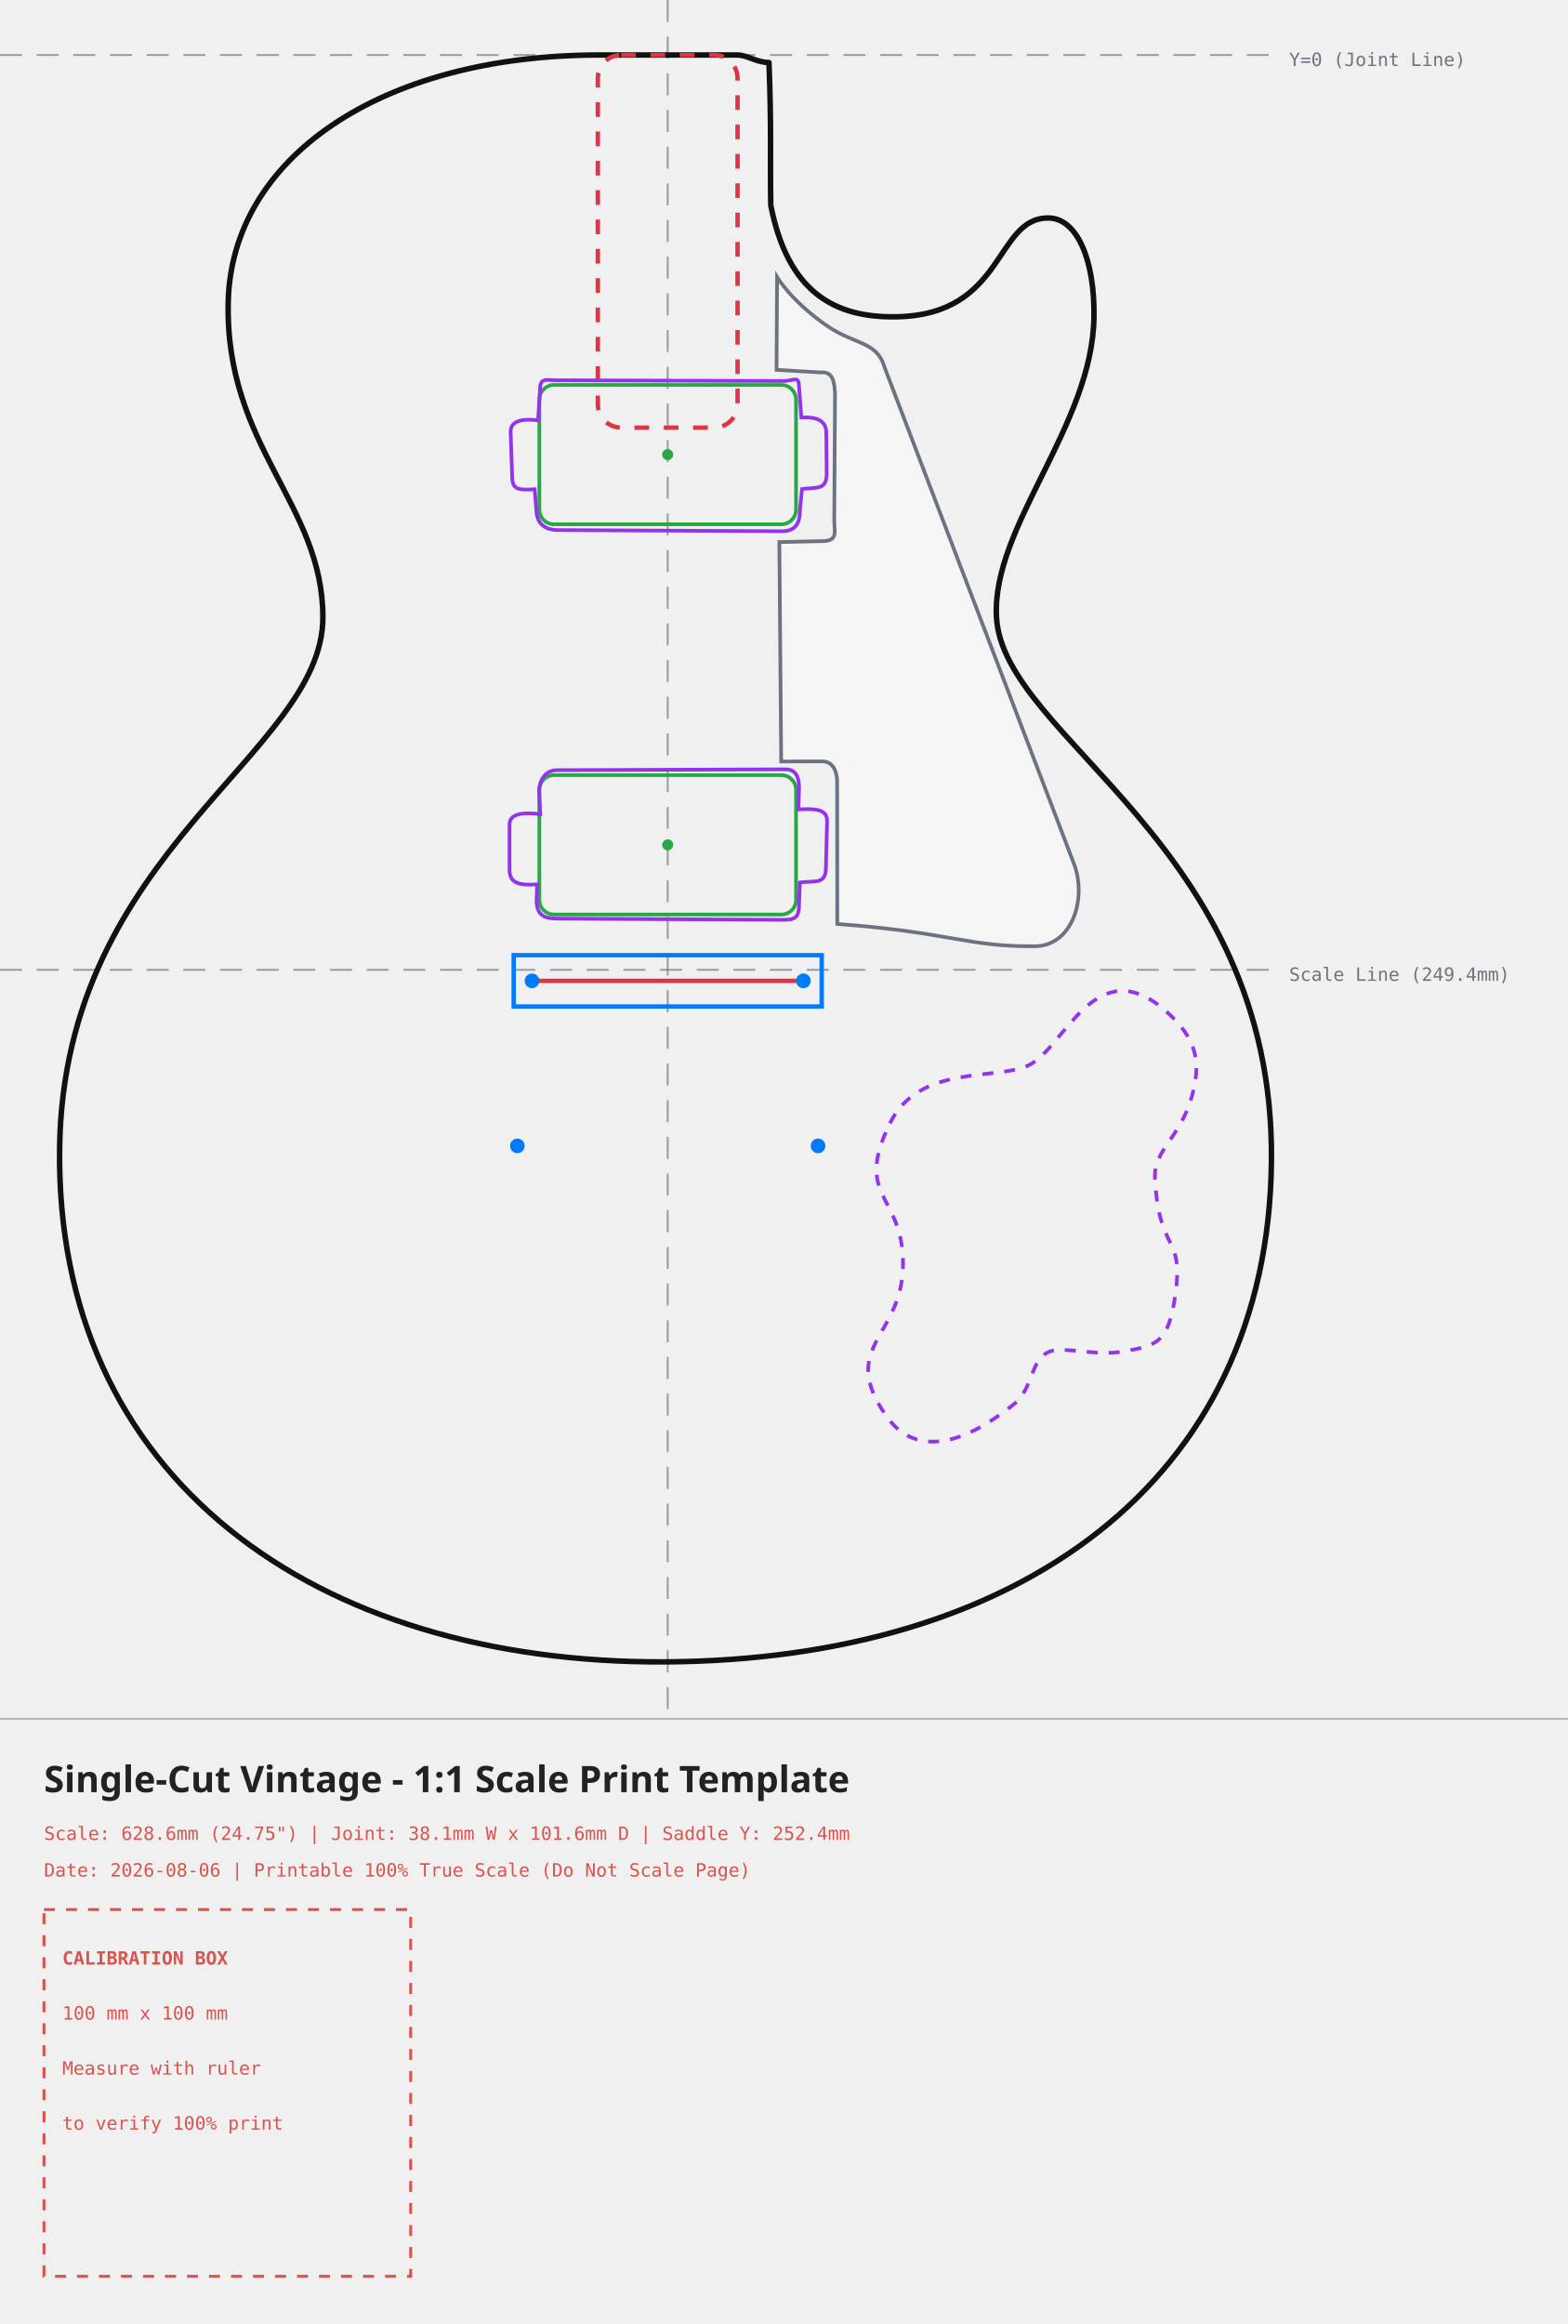
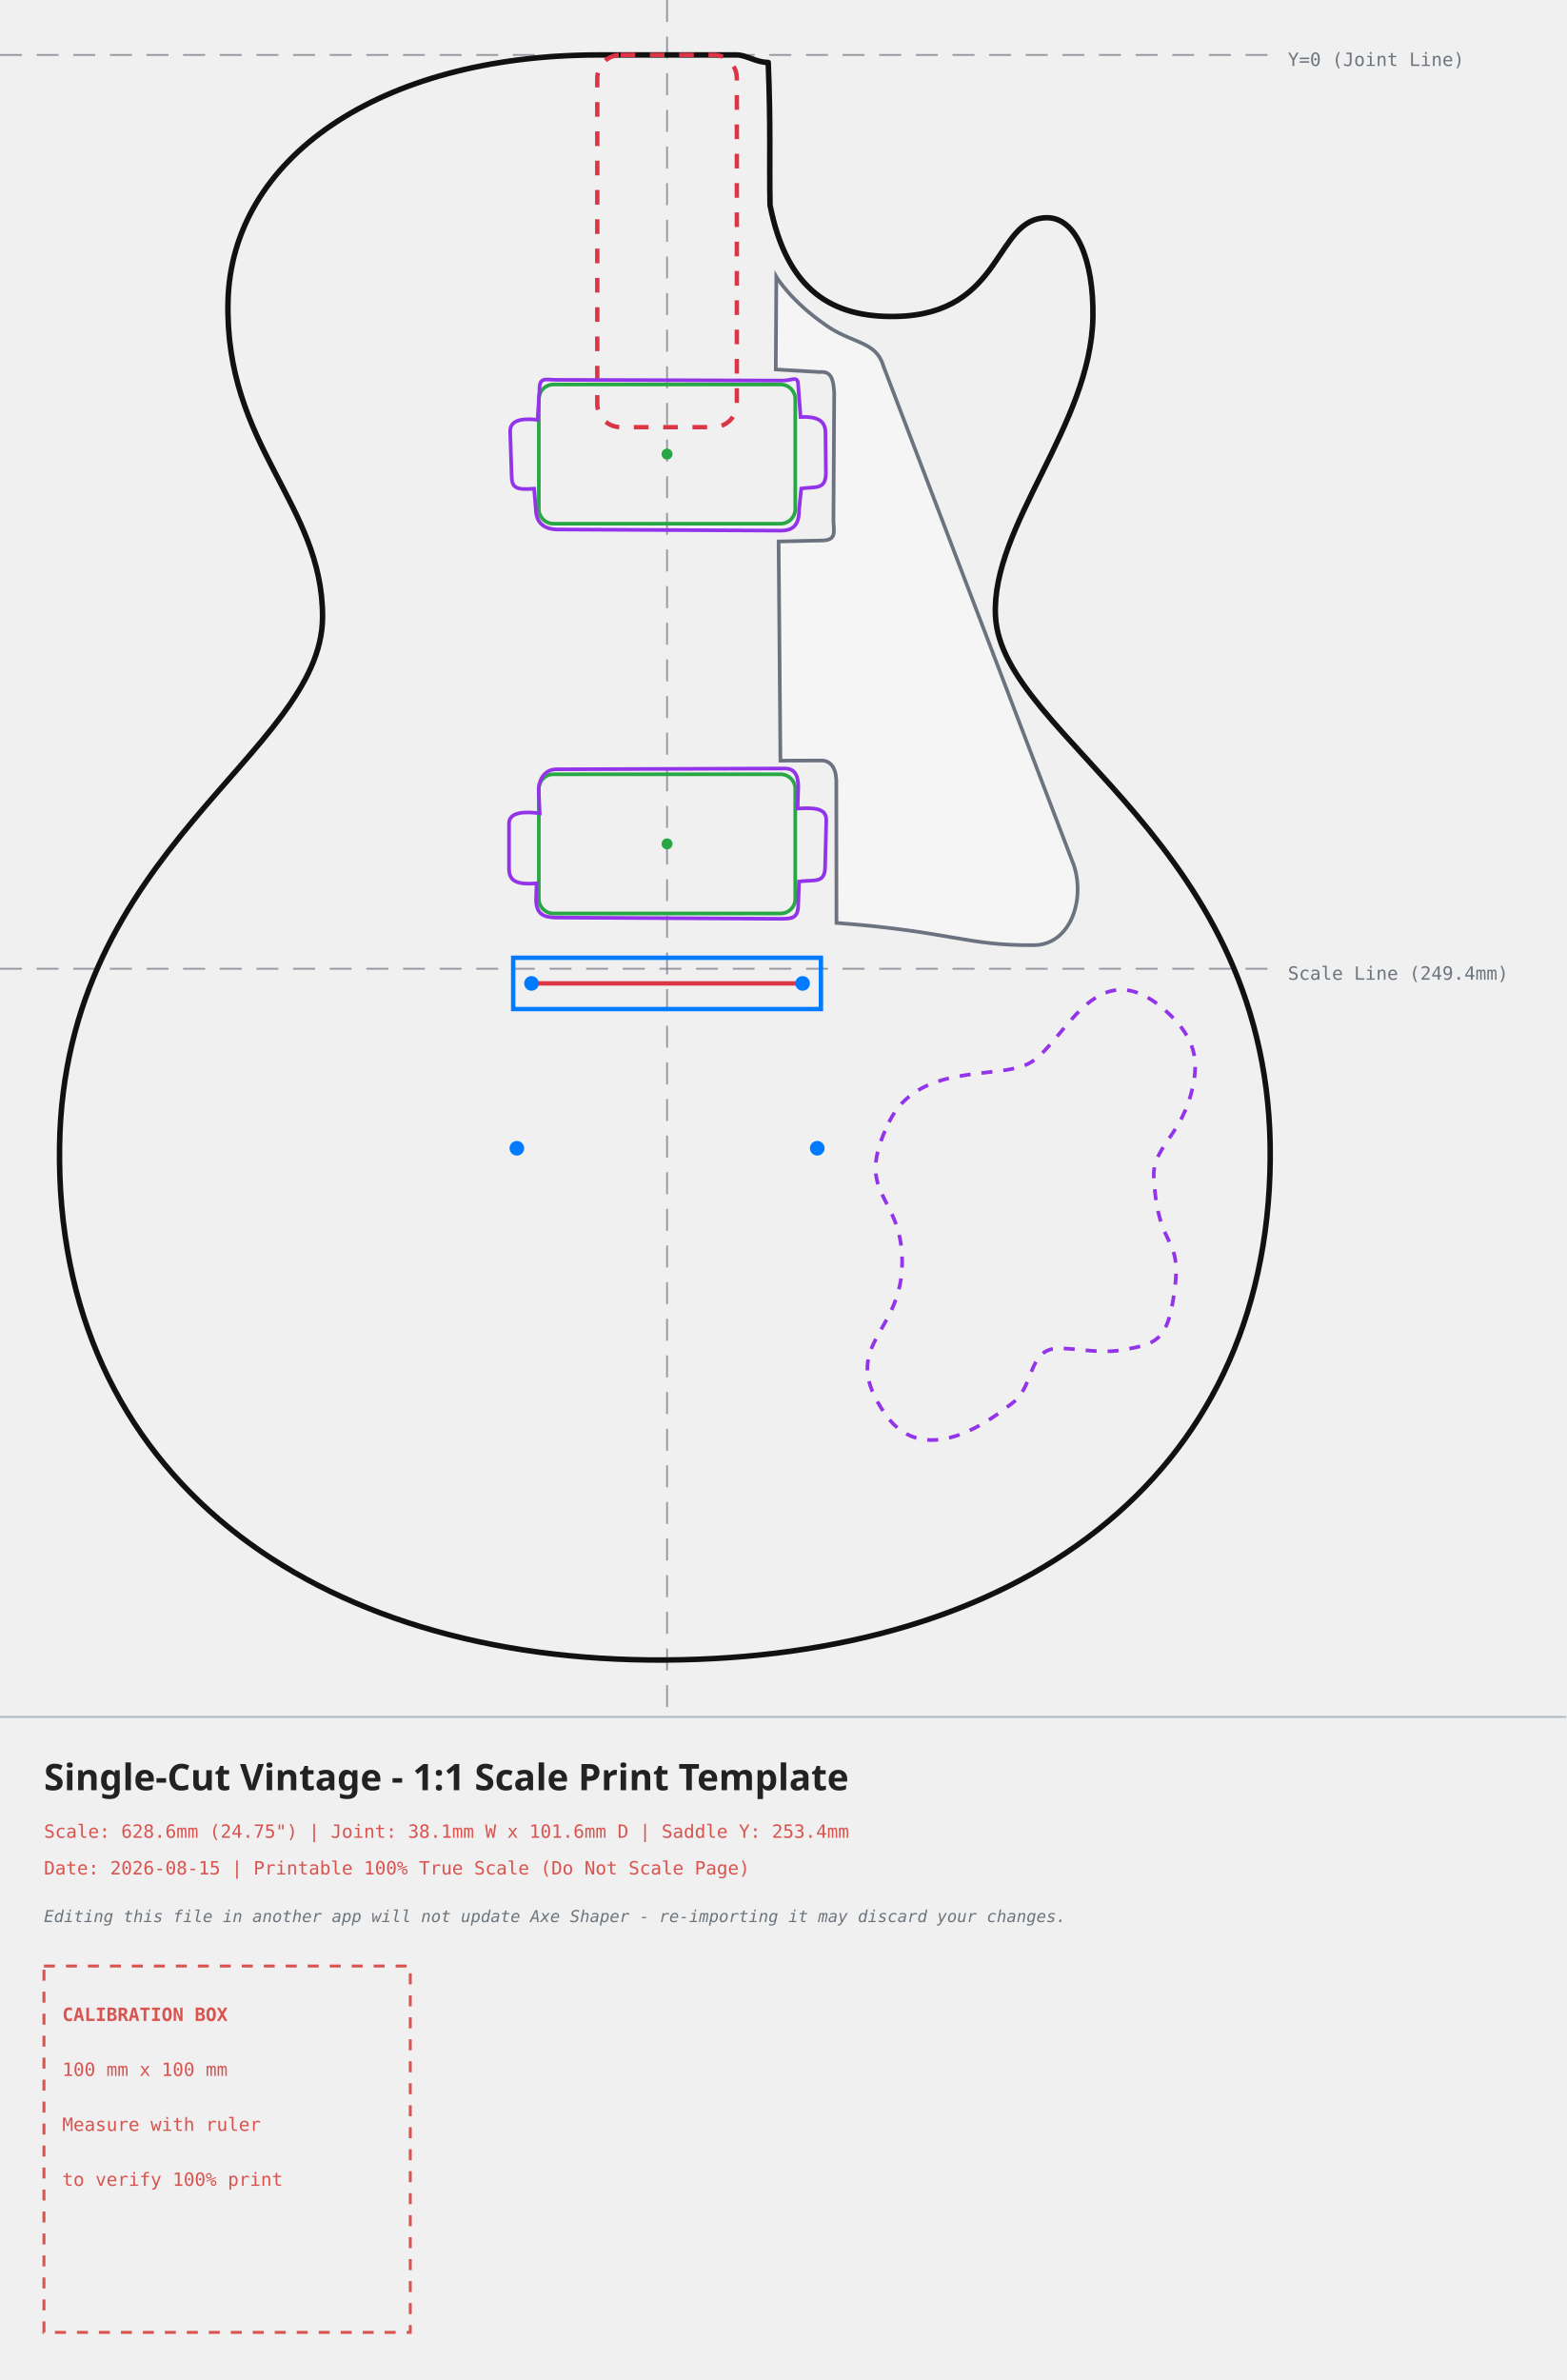
- <svg xmlns="http://www.w3.org/2000/svg" width="427.56mm" height="633.69mm" viewBox="-182.09 -15.00 427.56 633.69">
+ <svg xmlns="http://www.w3.org/2000/svg" width="427.56mm" height="649.69mm" viewBox="-182.09 -15.00 427.56 649.69">
  <style>
    .body-line { fill: none; stroke: #111111; stroke-width: 1.5; stroke-linecap: round; stroke-linejoin: round; }
    .neck-pocket { fill: none; stroke: #dc3545; stroke-width: 1.2; stroke-dasharray: 4,4; }
    .pickup-rout { fill: none; stroke: #28a745; stroke-width: 1.0; }
    .bridge-rout { fill: none; stroke: #007bff; stroke-width: 1.2; }
    .back-route { fill: none; stroke: #9333ea; stroke-width: 1.0; stroke-dasharray: 3,3; }
    .front-route { fill: none; stroke: #9333ea; stroke-width: 1.0; }
    .pickguard { fill: #ffffff; fill-opacity: 0.35; stroke: #6b7280; stroke-width: 1.0; }
    .center-axis { fill: none; stroke: #6c757d; stroke-width: 0.5; stroke-dasharray: 6,4; opacity: 0.7; }
    .calibration-box { fill: none; stroke: #d9534f; stroke-width: 0.8; stroke-dasharray: 3,3; }
    .band-rule { fill: none; stroke: #adb5bd; stroke-width: 0.5; }
    .text-label { font-family: monospace, sans-serif; font-size: 5px; fill: #d9534f; }
+     .disclaimer-label { font-family: monospace, sans-serif; font-size: 4.5px; font-style: italic; fill: #6c757d; }
    .axis-label { font-family: monospace, sans-serif; font-size: 5px; fill: #6c757d; }
    .title-label { font-family: sans-serif; font-size: 10px; font-weight: bold; fill: #222222; }
  </style>
  <g>
    <line x1="0" y1="-15.00" x2="0" y2="453.69" class="center-axis" />
    <line x1="-182.09" y1="0" x2="165.47" y2="0" class="center-axis" />
    <text x="169.47" y="3" class="axis-label">Y=0 (Joint Line)</text>
    <line x1="-182.09" y1="249.45" x2="165.47" y2="249.45" class="center-axis" stroke="#007bff" />
    <text x="169.47" y="252.45" class="axis-label" fill="#007bff">Scale Line (249.4mm)</text>
    <path d="M 60.60 291.31 C 68.61 274.92, 89.91 279.75, 98.54 275.42 C 108.45 270.45, 116.69 243.83, 135.92 260.74 C 144.83 268.57, 144.89 275.12, 143.53 281.56 C 140.68 295.11, 132.42 297.97, 132.88 306.39 C 134.03 327.31, 140.90 321.17, 138.41 338.25 C 136.53 351.17, 133.51 351.87, 124.23 353.52 C 116.90 354.82, 108.31 352.17, 104.48 353.42 C 98.79 355.29, 99.70 363.88, 94.38 367.92 C 90.57 370.82, 70.87 387.25, 59.62 371.11 C 46.25 351.93, 64.25 349.73, 64.18 329.47 C 64.12 310.39, 50.62 311.71, 60.60 291.31 Z" class="back-route" />
    <path d="M -19.05 0.00 C -78.75 0.15, -118.90 28.39, -119.85 67.21 C -120.81 106.81, -93.94 122.39, -94.04 153.45 C -94.16 190.65, -164.70 216.79, -165.83 297.94 C -167.09 387.96, -96.33 438.69, -0.61 438.15 C 95.11 437.61, 163.82 389.41, 164.65 301.49 C 165.47 214.95, 91.28 186.54, 89.65 153.11 C 88.45 128.49, 115.77 101.13, 116.25 71.54 C 116.51 55.93, 111.65 44.53, 103.88 44.44 C 89.13 44.27, 92.22 70.81, 62.45 71.38 C 45.27 71.71, 32.77 64.53, 28.11 41.00 C 27.89 28.06, 28.33 20.13, 27.62 2.05 C 24.23 2.03, 21.64 0.00, 19.05 0.00 C 19.05 0.00, -19.05 0.00, -19.05 0.00 Z" class="body-line" />
    <path d="M 29.83 60.55 C 29.83 60.55, 33.81 67.32, 43.84 74.10 C 50.95 78.91, 57.13 78.14, 59.10 85.04 C 59.10 85.04, 111.06 221.24, 111.06 221.24 C 114.23 230.94, 109.90 242.92, 100.20 243.01 C 81.64 243.19, 77.61 239.30, 46.25 236.93 C 46.25 236.93, 46.21 198.00, 46.21 198.00 C 46.07 194.30, 44.42 192.61, 42.15 192.60 C 42.15 192.60, 30.95 192.64, 30.95 192.64 C 30.95 192.64, 30.45 132.81, 30.45 132.81 C 30.45 132.81, 42.84 132.53, 42.84 132.53 C 46.30 132.22, 45.48 130.09, 45.42 127.10 C 45.42 127.10, 45.63 92.27, 45.63 92.27 C 45.43 88.75, 44.91 86.24, 41.71 86.56 C 41.71 86.56, 29.68 85.85, 29.68 85.85 C 29.68 85.85, 29.83 60.55, 29.83 60.55 Z" class="pickguard" style="fill:#ffffff" />
    <rect x="-19.05" y="0" width="38.1" height="101.6" rx="6.35" ry="6.35" class="neck-pocket" />
    <g transform="translate(0, 108.9578) rotate(0)">
      <rect x="-35.00" y="-19.00" width="70" height="38" rx="4" ry="4" class="pickup-rout" />
      <circle cx="0" cy="0" r="1.5" fill="#28a745" />
    </g>
    <g transform="translate(0, 215.3635) rotate(0)">
      <rect x="-35.00" y="-19.00" width="70" height="38" rx="4" ry="4" class="pickup-rout" />
      <circle cx="0" cy="0" r="1.5" fill="#28a745" />
    </g>
    <path d="M -30.22 88.69 C -30.22 88.69, 31.69 88.89, 31.69 88.89 C 34.60 88.78, 35.79 87.36, 35.82 90.51 C 35.82 90.51, 36.45 98.83, 36.45 98.83 C 40.78 98.63, 43.23 99.70, 43.25 103.09 C 43.25 103.09, 43.36 114.30, 43.36 114.30 C 43.23 118.70, 40.72 117.81, 36.63 118.35 C 36.63 118.35, 36.06 123.96, 36.06 123.96 C 36.09 128.13, 34.60 129.85, 31.04 129.85 C 31.04 129.85, -30.15 129.54, -30.15 129.54 C -32.96 129.43, -35.73 128.28, -35.82 124.00 C -35.82 124.00, -36.29 118.41, -36.29 118.41 C -41.33 118.76, -42.41 118.22, -42.43 114.66 C -42.43 114.66, -42.83 102.72, -42.83 102.72 C -42.85 99.21, -38.47 99.23, -35.35 99.62 C -35.35 99.62, -34.82 91.48, -34.82 91.48 C -34.91 87.78, -33.14 88.69, -30.22 88.69 Z" class="front-route" />
    <path d="M -30.22 195.00 C -30.22 195.00, 31.89 194.78, 31.89 194.78 C 34.80 194.67, 35.79 196.58, 35.82 199.73 C 35.82 199.73, 35.63 205.71, 35.63 205.71 C 39.96 205.50, 43.45 205.46, 43.47 208.85 C 43.47 208.85, 43.14 221.85, 43.14 221.85 C 43.01 226.25, 40.13 225.09, 36.03 225.63 C 36.03 225.63, 35.83 231.34, 35.83 231.34 C 35.87 235.51, 34.60 235.81, 31.04 235.81 C 31.04 235.81, -30.40 235.48, -30.40 235.48 C -33.20 235.37, -35.67 234.95, -35.76 230.68 C -35.76 230.68, -35.61 226.14, -35.61 226.14 C -40.65 226.49, -43.12 225.77, -43.14 222.20 C -43.14 222.20, -43.14 209.80, -43.14 209.80 C -43.16 206.28, -37.88 206.62, -34.76 207.01 C -34.76 207.01, -35.04 201.14, -35.04 201.14 C -35.14 197.45, -33.14 195.00, -30.22 195.00 Z" class="front-route" />
-     <g transform="translate(0, 252.45)">
+     <g transform="translate(0, 253.45)">
      <rect x="-42.00" y="-7.00" width="84" height="14" class="bridge-rout" />
      <line x1="-37.00" y1="0" x2="37.00" y2="0" stroke="#dc3545" stroke-width="1.2" />
      <circle cx="-37" cy="0" r="2" fill="#007bff" />
      <circle cx="37" cy="0" r="2" fill="#007bff" />
      <circle cx="-41" cy="45" r="2" fill="#007bff" />
      <circle cx="41" cy="45" r="2" fill="#007bff" />
    </g>
  </g>
  <g>
    <line x1="-182.09" y1="453.69" x2="245.47" y2="453.69" class="band-rule" />
    <text x="-170.09" y="473.69" class="title-label">Single-Cut Vintage - 1:1 Scale Print Template</text>
-     <text x="-170.09" y="486.69" class="text-label">Scale: 628.6mm (24.75") | Joint: 38.1mm W x 101.6mm D | Saddle Y: 252.4mm</text>
-     <text x="-170.09" y="496.69" class="text-label">Date: 2026-08-06 | Printable 100% True Scale (Do Not Scale Page)</text>
-     <g transform="translate(-170.09, 505.69)">
+     <text x="-170.09" y="486.69" class="text-label">Scale: 628.6mm (24.75") | Joint: 38.1mm W x 101.6mm D | Saddle Y: 253.4mm</text>
+     <text x="-170.09" y="496.69" class="text-label">Date: 2026-08-15 | Printable 100% True Scale (Do Not Scale Page)</text>
+     <text x="-170.09" y="509.69" class="disclaimer-label">Editing this file in another app will not update Axe Shaper - re-importing it may discard your changes.</text>
+     <g transform="translate(-170.09, 521.69)">
      <rect x="0" y="0" width="100" height="100" class="calibration-box" />
      <text x="5" y="15" class="text-label" font-weight="bold">CALIBRATION BOX</text>
      <text x="5" y="30" class="text-label">100 mm x 100 mm</text>
      <text x="5" y="45" class="text-label">Measure with ruler</text>
      <text x="5" y="60" class="text-label">to verify 100% print</text>
    </g>
  </g>
</svg>
